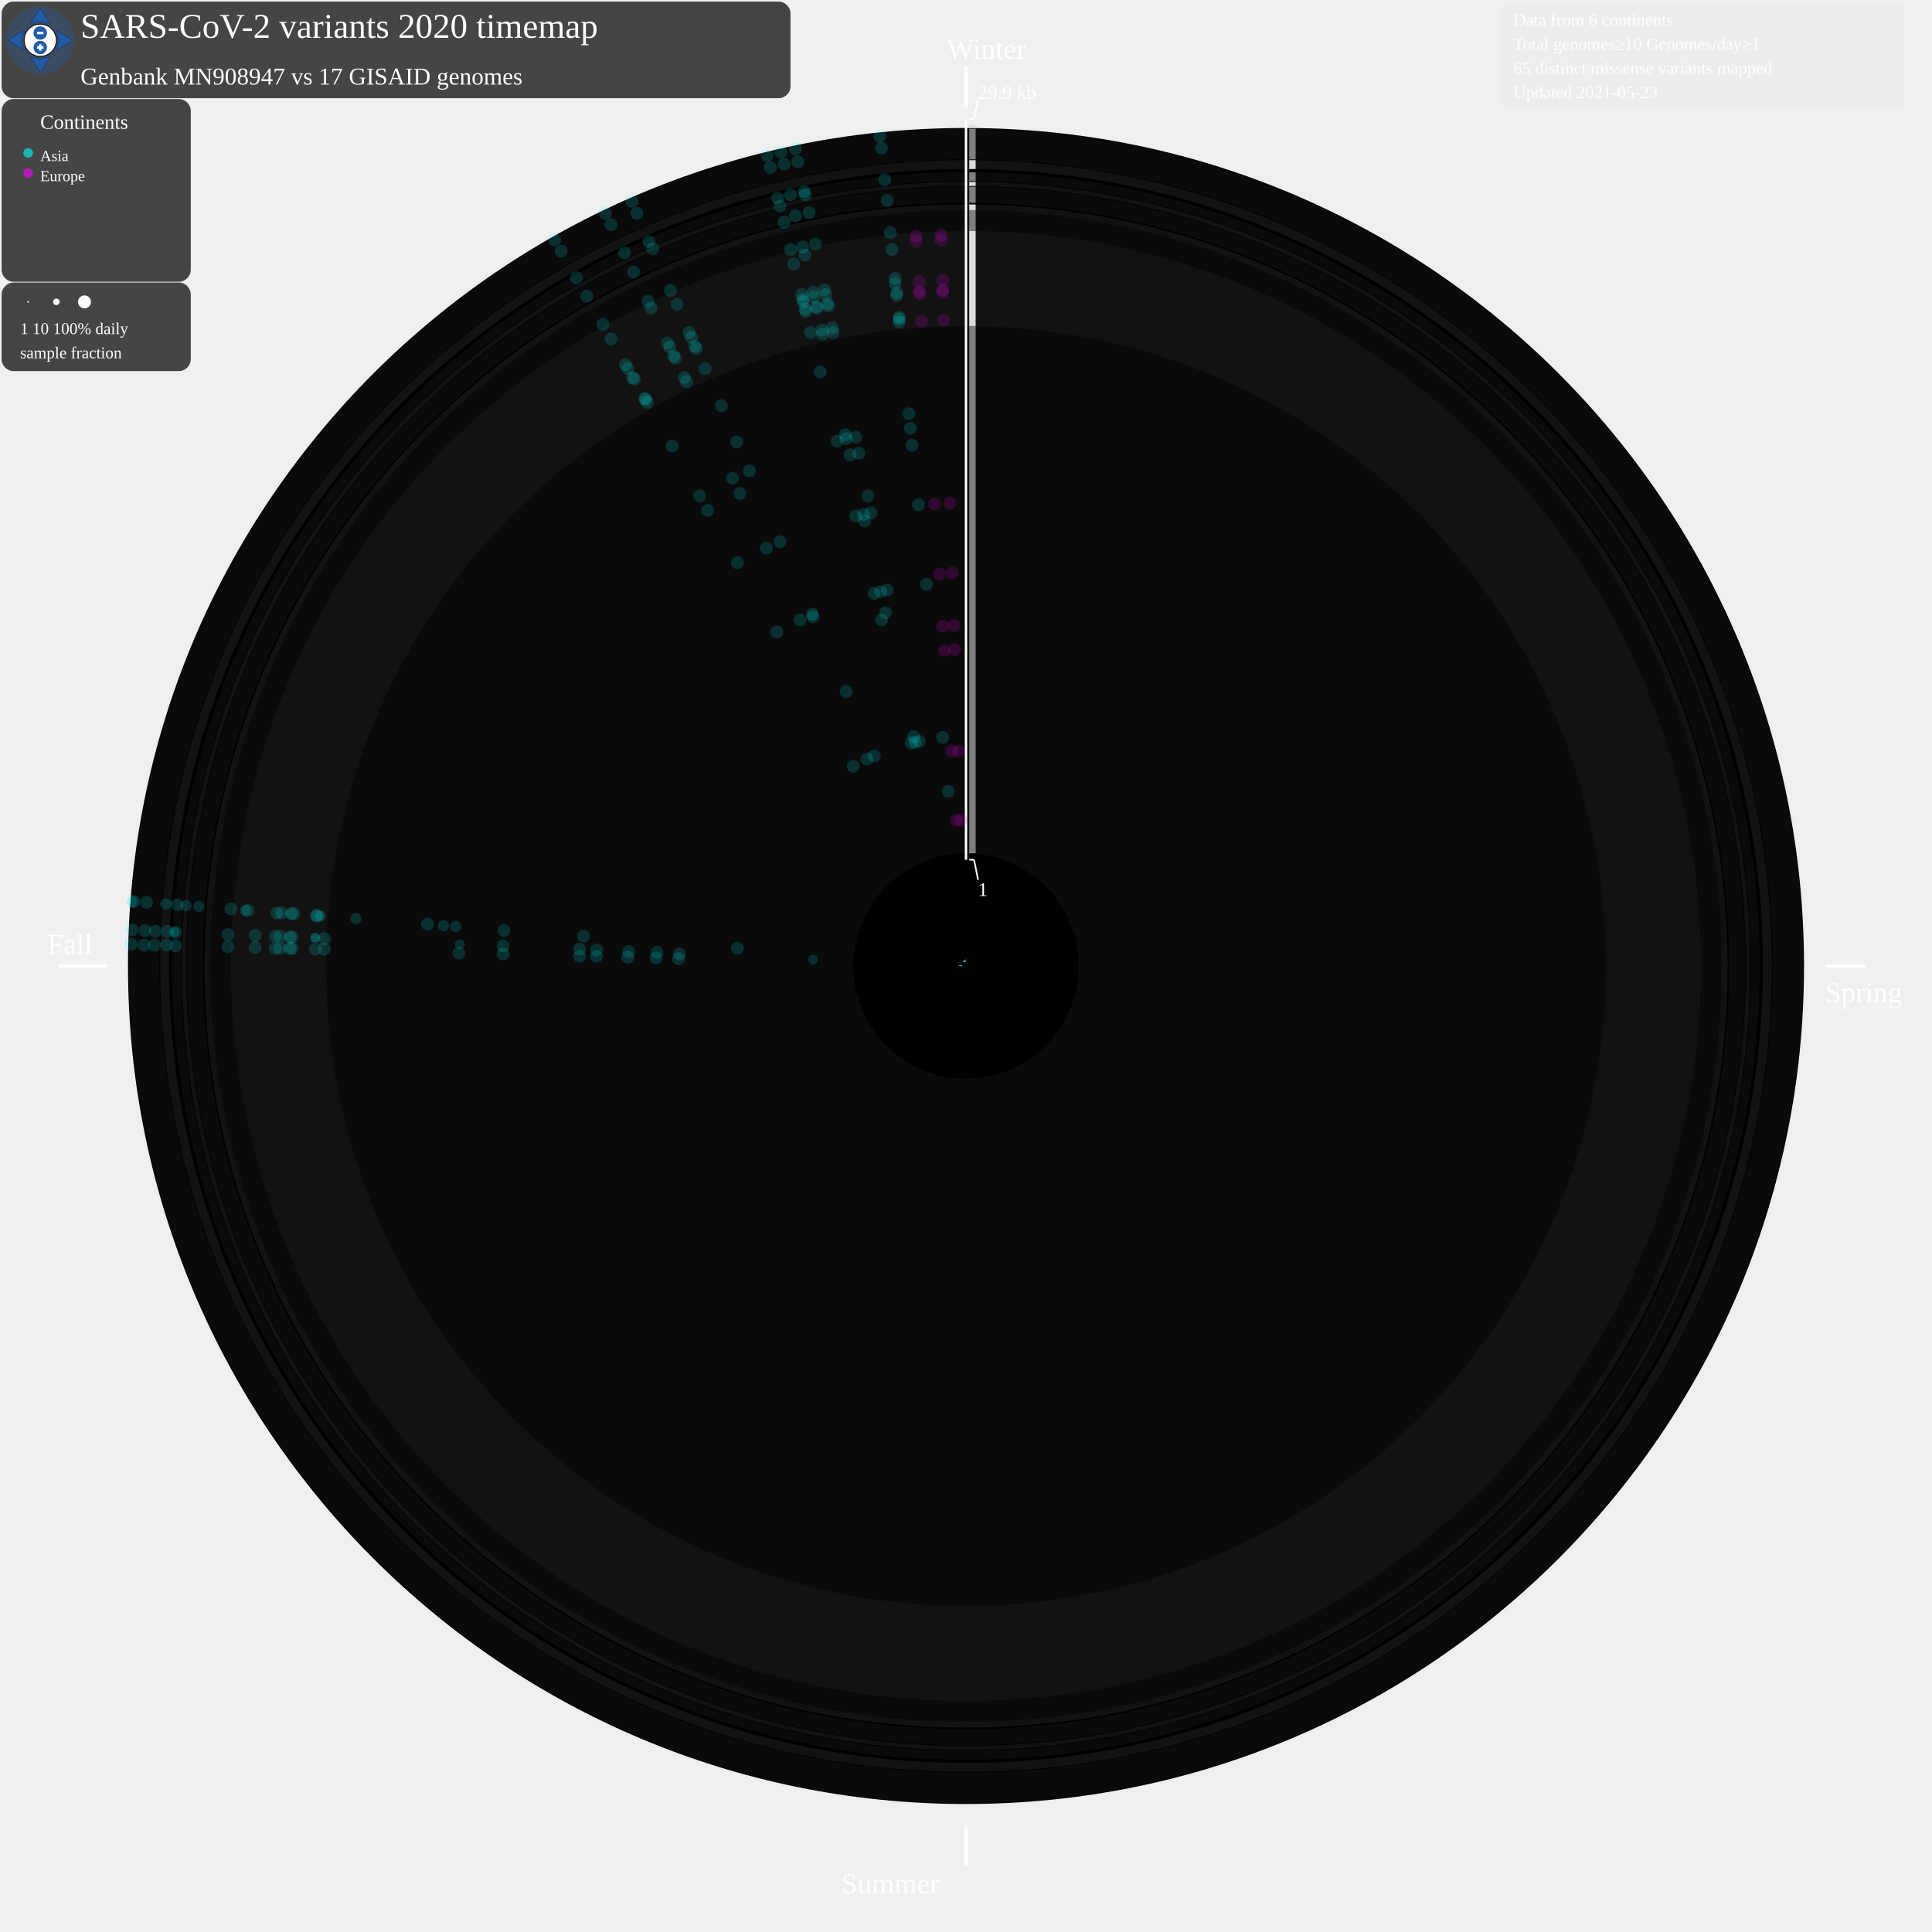
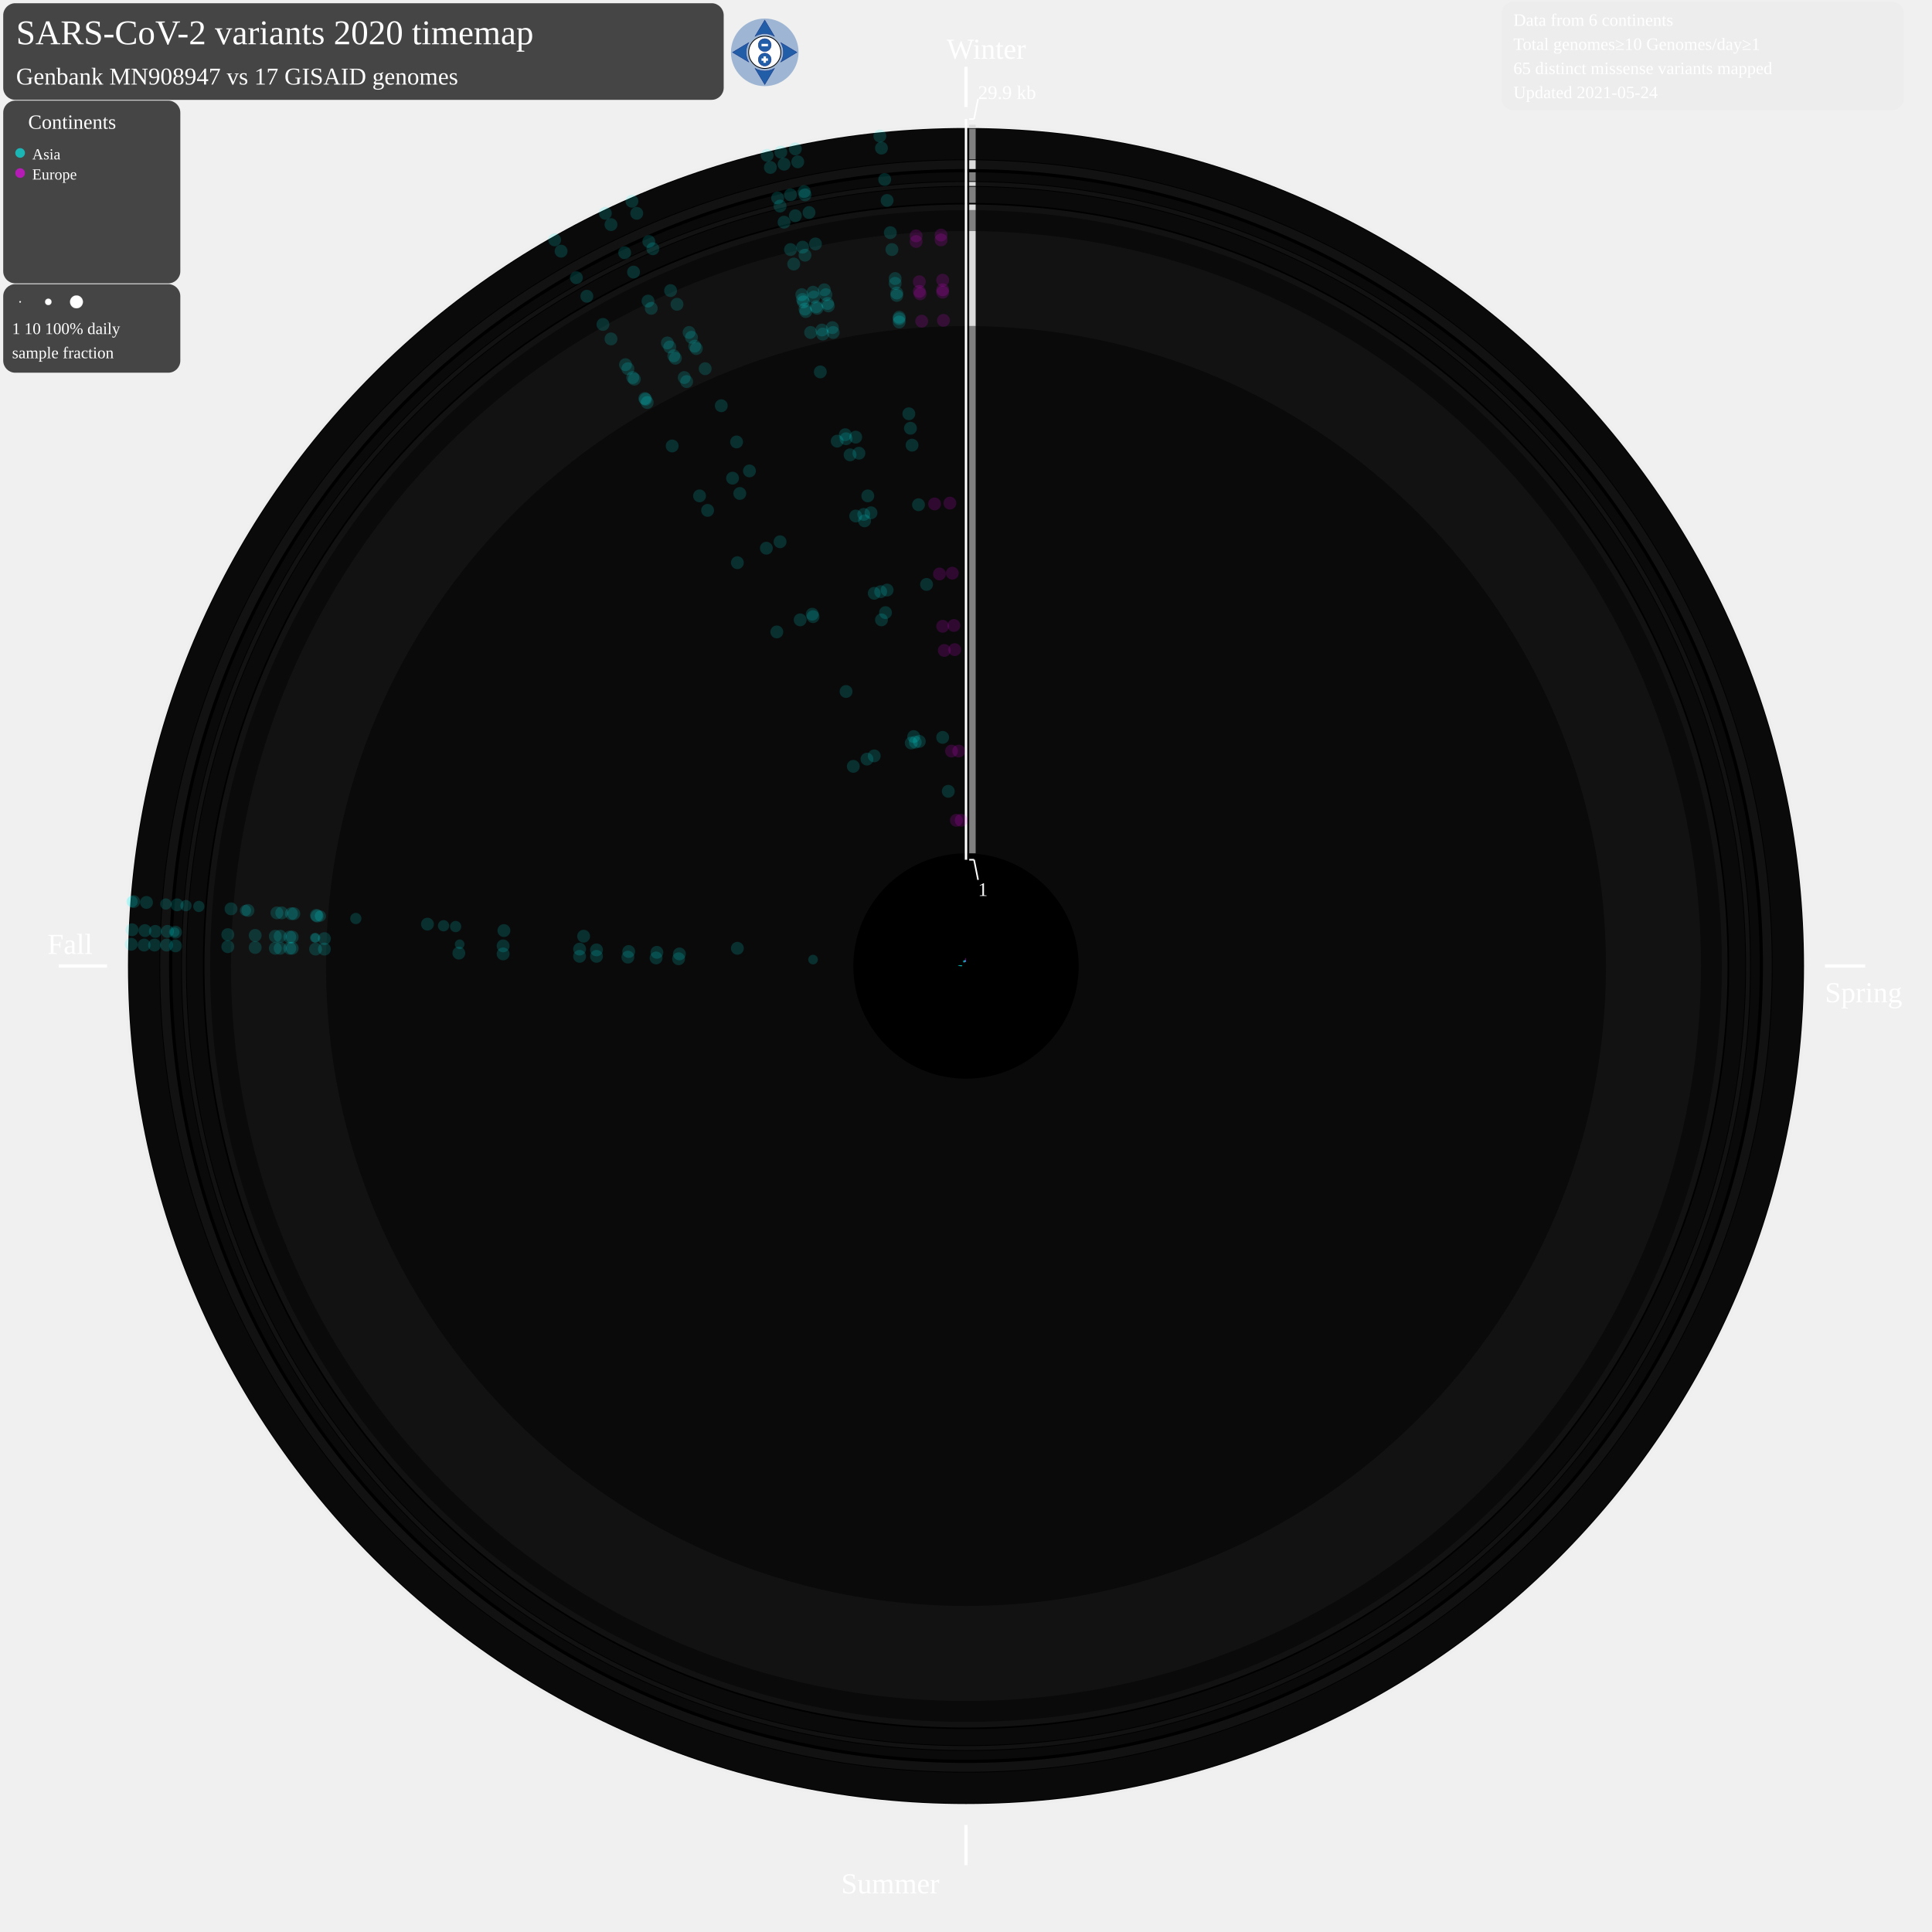
<svg xmlns="http://www.w3.org/2000/svg" width="2400" height="2400" style="background-color:black" viewBox="0 0 2400 2400" id="map-svg">
  <defs>
    <style type="text/css">
	.sb {
	stroke-width:0.8;
	stroke-opacity:50%;
	}
	.compass {
	fill: #fff;
	stroke: #000;
	stroke-width: 1;
	}
	.button {
	fill: #225EA8;
	stroke: #0C2C84;
	stroke-width: 0.5;
	stroke-miterlimit:6;
	stroke-linecap: round;
	}
	.button:hover {
	stroke-width: 1;
	}
	.plus-minus {
	fill: #fff;
	pointer-events: none;
	}
	.cv {
	stroke: none;
	fill-opacity:0.15;
	}
	a:link, a:visited {
	cursor: pointer;
	}
	a:hover, a:active {
	outline: dotted 2px yellow;
	}
	g:hover, g:active {
	outline: dotted 2px yellow;
	}
	.static {
	cursor: not-allowed;
	}
	.draggable, .draggable-group {
	cursor: pointer;
	}
	svg text {
	cursor: default;
	-webkit-user-select: none;
	-moz-user-select: none;
	-ms-user-select: none;
	user-select: none;
	}
	</style>
  </defs>
-   <text font-size="3.6em" x="100" y="47" fill="white">SARS-CoV-2 variants 2020 timemap</text>
+   <text font-size="3.6em" x="20" y="55" fill="white">SARS-CoV-2 variants 2020 timemap</text>
  <g id="matrix-group" transform="matrix(1 0 0 1 0 0)" class="draggable-group">
    <circle cx="1200" cy="1200" r="1045" style="fill:gainsboro;stroke:black;stroke-width:0;fill-opacity:0.085;" />
    <circle cx="1200" cy="1200" r="1041" style="fill:black;stroke:black;stroke-width:0;fill-opacity:1;" />
    <circle cx="1200" cy="1200" r="1040" style="fill:grey;stroke:black;stroke-width:0;fill-opacity:0.085;" />
    <circle cx="1200" cy="1200" r="1002" style="fill:black;stroke:black;stroke-width:0;fill-opacity:1;" />
    <circle cx="1200" cy="1200" r="1001" style="fill:gainsboro;stroke:black;stroke-width:0;fill-opacity:0.085;" />
    <circle cx="1200" cy="1200" r="990" style="fill:black;stroke:black;stroke-width:0;fill-opacity:1;" />
    <circle cx="1200" cy="1200" r="986" style="fill:grey;stroke:black;stroke-width:0;fill-opacity:0.085;" />
    <circle cx="1200" cy="1200" r="975" style="fill:black;stroke:black;stroke-width:0;fill-opacity:1;" />
    <circle cx="1200" cy="1200" r="974" style="fill:gainsboro;stroke:black;stroke-width:0;fill-opacity:0.085;" />
    <circle cx="1200" cy="1200" r="969" style="fill:black;stroke:black;stroke-width:0;fill-opacity:1;" />
    <circle cx="1200" cy="1200" r="968" style="fill:grey;stroke:black;stroke-width:0;fill-opacity:0.085;" />
    <circle cx="1200" cy="1200" r="948" style="fill:black;stroke:black;stroke-width:0;fill-opacity:1;" />
    <circle cx="1200" cy="1200" r="946" style="fill:gainsboro;stroke:black;stroke-width:0;fill-opacity:0.085;" />
    <circle cx="1200" cy="1200" r="939" style="fill:black;stroke:black;stroke-width:0;fill-opacity:1;" />
    <circle cx="1200" cy="1200" r="939" style="fill:grey;stroke:black;stroke-width:0;fill-opacity:0.085;" />
    <circle cx="1200" cy="1200" r="913" style="fill:black;stroke:black;stroke-width:0;fill-opacity:1;" />
    <circle cx="1200" cy="1200" r="913" style="fill:gainsboro;stroke:black;stroke-width:0;fill-opacity:0.085;" />
    <circle cx="1200" cy="1200" r="795" style="fill:black;stroke:black;stroke-width:0;fill-opacity:1;" />
    <circle cx="1200" cy="1200" r="795" style="fill:grey;stroke:black;stroke-width:0;fill-opacity:0.085;" />
    <circle cx="1200" cy="1200" r="140" style="fill:black;stroke:black;stroke-width:0;fill-opacity:1;" />
    <line x1="1200" y1="82.938" x2="1200" y2="132.938" style="stroke:white;stroke-width:4" />
    <text font-size="3.0em" x="1176" y="72.938" fill="white">Winter</text>
    <line x1="2267" y1="1200" x2="2317" y2="1200" style="stroke:white;stroke-width:4" />
    <text font-size="3.0em" x="2267" y="1245" fill="white">Spring</text>
    <line x1="1200" y1="2267" x2="1200" y2="2317" style="stroke:white;stroke-width:4" />
    <text font-size="3.0em" x="1045" y="2352" fill="white">Summer</text>
    <line x1="133" y1="1200" x2="73" y2="1200" style="stroke:white;stroke-width:4" />
    <text font-size="3.0em" x="59" y="1185" fill="white">Fall</text>
    <g>
      <line x1="1208" y1="1060" x2="1208" y2="405" style="stroke:grey;stroke-width:8" />
    </g>
    <g>
      <line x1="1208" y1="405" x2="1208" y2="287" style="stroke:gainsboro;stroke-width:8" />
    </g>
    <g>
      <line x1="1208" y1="287" x2="1208" y2="261" style="stroke:grey;stroke-width:8" />
    </g>
    <g>
      <line x1="1208" y1="261" x2="1208" y2="254" style="stroke:gainsboro;stroke-width:8" />
    </g>
    <g>
      <line x1="1208" y1="252" x2="1208" y2="232" style="stroke:grey;stroke-width:8" />
    </g>
    <g>
      <line x1="1208" y1="231" x2="1208" y2="226" style="stroke:gainsboro;stroke-width:8" />
    </g>
    <g>
      <line x1="1208" y1="225" x2="1208" y2="214" style="stroke:grey;stroke-width:8" />
    </g>
    <g>
      <line x1="1208" y1="210" x2="1208" y2="199" style="stroke:gainsboro;stroke-width:8" />
    </g>
    <g>
      <line x1="1208" y1="198" x2="1208" y2="160" style="stroke:grey;stroke-width:8" />
    </g>
    <g>
      <line x1="1208" y1="159" x2="1208" y2="155" style="stroke:gainsboro;stroke-width:8" />
    </g>
    <line x1="1200" y1="147.938" x2="1200" y2="1068" style="stroke:white;stroke-width:3" />
    <line x1="1204" y1="147.938" x2="1210" y2="147.938" style="stroke:white;stroke-width:2" />
    <line x1="1210" y1="147.938" x2="1215" y2="122.938" style="stroke:white;stroke-width:2" />
    <line x1="1204" y1="1068" x2="1210" y2="1068" style="stroke:white;stroke-width:2" />
    <line x1="1210" y1="1068" x2="1215" y2="1093" style="stroke:white;stroke-width:2" />
    <text font-size="2.0em" x="1215" y="122.938" fill="white">29.9 kb</text>
    <text font-size="2.0em" x="1215" y="1113" fill="white">1</text>
    <g>
      <line x1="1195.0" y1="1199.9" x2="1192.6" y2="1199.8" style="stroke:cyan;" class="sb" />
    </g>
    <g>
      <circle cx="843" cy="1191" r="8" style="fill:cyan;" class="cv" />
    </g>
    <g>
      <circle cx="815" cy="1190" r="8" style="fill:cyan;" class="cv" />
    </g>
    <g>
      <circle cx="780" cy="1189" r="8" style="fill:cyan;" class="cv" />
    </g>
    <g>
      <circle cx="741" cy="1188" r="8" style="fill:cyan;" class="cv" />
    </g>
    <g>
      <circle cx="720" cy="1188" r="8" style="fill:cyan;" class="cv" />
    </g>
    <g>
      <circle cx="625" cy="1185" r="8" style="fill:cyan;" class="cv" />
    </g>
    <g>
      <circle cx="570" cy="1184" r="8" style="fill:cyan;" class="cv" />
    </g>
    <g>
      <circle cx="403" cy="1179" r="8" style="fill:cyan;" class="cv" />
    </g>
    <g>
      <circle cx="392" cy="1179" r="8" style="fill:cyan;" class="cv" />
    </g>
    <g>
      <circle cx="363" cy="1178" r="8" style="fill:cyan;" class="cv" />
    </g>
    <g>
      <circle cx="360" cy="1178" r="8" style="fill:cyan;" class="cv" />
    </g>
    <g>
      <circle cx="348" cy="1178" r="8" style="fill:cyan;" class="cv" />
    </g>
    <g>
      <circle cx="342" cy="1178" r="8" style="fill:cyan;" class="cv" />
    </g>
    <g>
      <circle cx="317" cy="1177" r="8" style="fill:cyan;" class="cv" />
    </g>
    <g>
      <circle cx="283" cy="1176" r="8" style="fill:cyan;" class="cv" />
    </g>
    <g>
      <circle cx="218" cy="1175" r="8" style="fill:cyan;" class="cv" />
    </g>
    <g>
      <circle cx="207" cy="1174" r="8" style="fill:cyan;" class="cv" />
    </g>
    <g>
      <circle cx="192" cy="1174" r="8" style="fill:cyan;" class="cv" />
    </g>
    <g>
      <circle cx="179" cy="1174" r="8" style="fill:cyan;" class="cv" />
    </g>
    <g>
      <circle cx="163" cy="1173" r="8" style="fill:cyan;" class="cv" />
    </g>
    <g>
      <line x1="1195.0" y1="1199.8" x2="1190.2" y2="1199.6" style="stroke:cyan;" class="sb" />
    </g>
    <g>
      <circle cx="1010" cy="1192" r="6" style="fill:cyan;" class="cv" />
    </g>
    <g>
      <circle cx="844" cy="1185" r="8" style="fill:cyan;" class="cv" />
    </g>
    <g>
      <circle cx="816" cy="1183" r="8" style="fill:cyan;" class="cv" />
    </g>
    <g>
      <circle cx="781" cy="1182" r="8" style="fill:cyan;" class="cv" />
    </g>
    <g>
      <circle cx="741" cy="1180" r="8" style="fill:cyan;" class="cv" />
    </g>
    <g>
      <circle cx="720" cy="1179" r="8" style="fill:cyan;" class="cv" />
    </g>
    <g>
      <circle cx="625" cy="1175" r="8" style="fill:cyan;" class="cv" />
    </g>
    <g>
      <circle cx="571" cy="1173" r="6" style="fill:cyan;" class="cv" />
    </g>
    <g>
      <circle cx="403" cy="1166" r="8" style="fill:cyan;" class="cv" />
    </g>
    <g>
      <circle cx="392" cy="1165" r="6" style="fill:cyan;" class="cv" />
    </g>
    <g>
      <circle cx="391" cy="1165" r="6" style="fill:cyan;" class="cv" />
    </g>
    <g>
      <circle cx="363" cy="1164" r="8" style="fill:cyan;" class="cv" />
    </g>
    <g>
      <circle cx="360" cy="1164" r="8" style="fill:cyan;" class="cv" />
    </g>
    <g>
      <circle cx="348" cy="1163" r="8" style="fill:cyan;" class="cv" />
    </g>
    <g>
      <circle cx="342" cy="1163" r="8" style="fill:cyan;" class="cv" />
    </g>
    <g>
      <circle cx="317" cy="1162" r="8" style="fill:cyan;" class="cv" />
    </g>
    <g>
      <circle cx="283" cy="1161" r="8" style="fill:cyan;" class="cv" />
    </g>
    <g>
      <circle cx="218" cy="1158" r="8" style="fill:cyan;" class="cv" />
    </g>
    <g>
      <circle cx="217" cy="1158" r="6" style="fill:cyan;" class="cv" />
    </g>
    <g>
      <circle cx="208" cy="1157" r="8" style="fill:cyan;" class="cv" />
    </g>
    <g>
      <circle cx="193" cy="1157" r="8" style="fill:cyan;" class="cv" />
    </g>
    <g>
      <circle cx="180" cy="1156" r="8" style="fill:cyan;" class="cv" />
    </g>
    <g>
      <circle cx="164" cy="1155" r="8" style="fill:cyan;" class="cv" />
    </g>
    <g>
      <line x1="1195.0" y1="1199.6" x2="1191.2" y2="1199.3" style="stroke:cyan;" class="sb" />
    </g>
    <g>
      <circle cx="916" cy="1178" r="8" style="fill:cyan;" class="cv" />
    </g>
    <g>
      <circle cx="725" cy="1163" r="8" style="fill:cyan;" class="cv" />
    </g>
    <g>
      <circle cx="626" cy="1156" r="8" style="fill:cyan;" class="cv" />
    </g>
    <g>
      <circle cx="566" cy="1151" r="7" style="fill:cyan;" class="cv" />
    </g>
    <g>
      <circle cx="551" cy="1150" r="7" style="fill:cyan;" class="cv" />
    </g>
    <g>
      <circle cx="531" cy="1148" r="8" style="fill:cyan;" class="cv" />
    </g>
    <g>
      <circle cx="442" cy="1141" r="7" style="fill:cyan;" class="cv" />
    </g>
    <g>
      <circle cx="398" cy="1138" r="7" style="fill:cyan;" class="cv" />
    </g>
    <g>
      <circle cx="394" cy="1138" r="8" style="fill:cyan;" class="cv" />
    </g>
    <g>
      <circle cx="393" cy="1137" r="8" style="fill:cyan;" class="cv" />
    </g>
    <g>
      <circle cx="365" cy="1135" r="8" style="fill:cyan;" class="cv" />
    </g>
    <g>
      <circle cx="362" cy="1135" r="8" style="fill:cyan;" class="cv" />
    </g>
    <g>
      <circle cx="350" cy="1134" r="8" style="fill:cyan;" class="cv" />
    </g>
    <g>
      <circle cx="344" cy="1134" r="8" style="fill:cyan;" class="cv" />
    </g>
    <g>
      <circle cx="308" cy="1131" r="8" style="fill:cyan;" class="cv" />
    </g>
    <g>
      <circle cx="305" cy="1131" r="7" style="fill:cyan;" class="cv" />
    </g>
    <g>
      <circle cx="287" cy="1129" r="8" style="fill:cyan;" class="cv" />
    </g>
    <g>
      <circle cx="247" cy="1126" r="7" style="fill:cyan;" class="cv" />
    </g>
    <g>
      <circle cx="231" cy="1125" r="7" style="fill:cyan;" class="cv" />
    </g>
    <g>
      <circle cx="220" cy="1124" r="8" style="fill:cyan;" class="cv" />
    </g>
    <g>
      <circle cx="206" cy="1123" r="7" style="fill:cyan;" class="cv" />
    </g>
    <g>
      <circle cx="182" cy="1121" r="8" style="fill:cyan;" class="cv" />
    </g>
    <g>
      <circle cx="166" cy="1120" r="8" style="fill:cyan;" class="cv" />
    </g>
    <g>
      <circle cx="164" cy="1120" r="7" style="fill:cyan;" class="cv" />
    </g>
    <g>
      <line x1="1197.5" y1="1195.6" x2="1196.4" y2="1193.6" style="stroke:cyan;" class="sb" />
    </g>
    <g>
      <circle cx="1060" cy="952" r="8" style="fill:cyan;" class="cv" />
    </g>
    <g>
      <circle cx="965" cy="785" r="8" style="fill:cyan;" class="cv" />
    </g>
    <g>
      <circle cx="916" cy="699" r="8" style="fill:cyan;" class="cv" />
    </g>
    <g>
      <circle cx="879" cy="634" r="8" style="fill:cyan;" class="cv" />
    </g>
    <g>
      <circle cx="869" cy="616" r="8" style="fill:cyan;" class="cv" />
    </g>
    <g>
      <circle cx="835" cy="554" r="8" style="fill:cyan;" class="cv" />
    </g>
    <g>
      <circle cx="804" cy="500" r="8" style="fill:cyan;" class="cv" />
    </g>
    <g>
      <circle cx="802" cy="496" r="8" style="fill:cyan;" class="cv" />
    </g>
    <g>
      <circle cx="801" cy="495" r="8" style="fill:cyan;" class="cv" />
    </g>
    <g>
      <circle cx="788" cy="471" r="8" style="fill:cyan;" class="cv" />
    </g>
    <g>
      <circle cx="786" cy="469" r="8" style="fill:cyan;" class="cv" />
    </g>
    <g>
      <circle cx="780" cy="458" r="8" style="fill:cyan;" class="cv" />
    </g>
    <g>
      <circle cx="777" cy="453" r="8" style="fill:cyan;" class="cv" />
    </g>
    <g>
      <circle cx="759" cy="421" r="8" style="fill:cyan;" class="cv" />
    </g>
    <g>
      <circle cx="749" cy="403" r="8" style="fill:cyan;" class="cv" />
    </g>
    <g>
      <circle cx="729" cy="368" r="8" style="fill:cyan;" class="cv" />
    </g>
    <g>
      <circle cx="716" cy="345" r="8" style="fill:cyan;" class="cv" />
    </g>
    <g>
      <circle cx="697" cy="312" r="8" style="fill:cyan;" class="cv" />
    </g>
    <g>
      <circle cx="689" cy="298" r="8" style="fill:cyan;" class="cv" />
    </g>
    <g>
      <line x1="1197.8" y1="1195.5" x2="1196.8" y2="1193.3" style="stroke:cyan;" class="sb" />
    </g>
    <g>
      <circle cx="1077" cy="943" r="8" style="fill:cyan;" class="cv" />
    </g>
    <g>
      <circle cx="994" cy="770" r="8" style="fill:cyan;" class="cv" />
    </g>
    <g>
      <circle cx="952" cy="681" r="8" style="fill:cyan;" class="cv" />
    </g>
    <g>
      <circle cx="919" cy="613" r="8" style="fill:cyan;" class="cv" />
    </g>
    <g>
      <circle cx="910" cy="594" r="8" style="fill:cyan;" class="cv" />
    </g>
    <g>
      <circle cx="853" cy="474" r="8" style="fill:cyan;" class="cv" />
    </g>
    <g>
      <circle cx="850" cy="469" r="8" style="fill:cyan;" class="cv" />
    </g>
    <g>
      <circle cx="839" cy="445" r="8" style="fill:cyan;" class="cv" />
    </g>
    <g>
      <circle cx="837" cy="442" r="8" style="fill:cyan;" class="cv" />
    </g>
    <g>
      <circle cx="832" cy="431" r="8" style="fill:cyan;" class="cv" />
    </g>
    <g>
      <circle cx="829" cy="426" r="8" style="fill:cyan;" class="cv" />
    </g>
    <g>
      <circle cx="809" cy="383" r="8" style="fill:cyan;" class="cv" />
    </g>
    <g>
      <circle cx="805" cy="374" r="8" style="fill:cyan;" class="cv" />
    </g>
    <g>
      <circle cx="787" cy="338" r="8" style="fill:cyan;" class="cv" />
    </g>
    <g>
      <circle cx="776" cy="314" r="8" style="fill:cyan;" class="cv" />
    </g>
    <g>
      <circle cx="759" cy="279" r="8" style="fill:cyan;" class="cv" />
    </g>
    <g>
      <circle cx="752" cy="265" r="8" style="fill:cyan;" class="cv" />
    </g>
    <g>
      <line x1="1198.0" y1="1195.4" x2="1197.0" y2="1193.2" style="stroke:cyan;" class="sb" />
    </g>
    <g>
      <circle cx="1086" cy="939" r="8" style="fill:cyan;" class="cv" />
    </g>
    <g>
      <circle cx="1051" cy="859" r="8" style="fill:cyan;" class="cv" />
    </g>
    <g>
      <circle cx="1010" cy="766" r="8" style="fill:cyan;" class="cv" />
    </g>
    <g>
      <circle cx="1009" cy="763" r="8" style="fill:cyan;" class="cv" />
    </g>
    <g>
      <circle cx="969" cy="673" r="8" style="fill:cyan;" class="cv" />
    </g>
    <g>
      <circle cx="931" cy="585" r="8" style="fill:cyan;" class="cv" />
    </g>
    <g>
      <circle cx="915" cy="549" r="8" style="fill:cyan;" class="cv" />
    </g>
    <g>
      <circle cx="896" cy="504" r="8" style="fill:cyan;" class="cv" />
    </g>
    <g>
      <circle cx="876" cy="458" r="8" style="fill:cyan;" class="cv" />
    </g>
    <g>
      <circle cx="865" cy="433" r="8" style="fill:cyan;" class="cv" />
    </g>
    <g>
      <circle cx="863" cy="430" r="8" style="fill:cyan;" class="cv" />
    </g>
    <g>
      <circle cx="859" cy="419" r="8" style="fill:cyan;" class="cv" />
    </g>
    <g>
      <circle cx="856" cy="413" r="8" style="fill:cyan;" class="cv" />
    </g>
    <g>
      <circle cx="841" cy="378" r="8" style="fill:cyan;" class="cv" />
    </g>
    <g>
      <circle cx="833" cy="361" r="8" style="fill:cyan;" class="cv" />
    </g>
    <g>
      <circle cx="811" cy="309" r="8" style="fill:cyan;" class="cv" />
    </g>
    <g>
      <circle cx="806" cy="300" r="8" style="fill:cyan;" class="cv" />
    </g>
    <g>
      <circle cx="791" cy="265" r="8" style="fill:cyan;" class="cv" />
    </g>
    <g>
      <circle cx="785" cy="250" r="8" style="fill:cyan;" class="cv" />
    </g>
    <g>
      <line x1="1198.8" y1="1195.1" x2="1198.2" y2="1192.8" style="stroke:cyan;" class="sb" />
    </g>
    <g>
      <circle cx="1132" cy="923" r="8" style="fill:cyan;" class="cv" />
    </g>
    <g>
      <circle cx="1095" cy="770" r="8" style="fill:cyan;" class="cv" />
    </g>
    <g>
      <circle cx="1086" cy="737" r="8" style="fill:cyan;" class="cv" />
    </g>
    <g>
      <circle cx="1063" cy="641" r="8" style="fill:cyan;" class="cv" />
    </g>
    <g>
      <circle cx="1040" cy="548" r="8" style="fill:cyan;" class="cv" />
    </g>
    <g>
      <circle cx="1019" cy="462" r="8" style="fill:cyan;" class="cv" />
    </g>
    <g>
      <circle cx="1007" cy="413" r="8" style="fill:cyan;" class="cv" />
    </g>
    <g>
      <circle cx="1001" cy="387" r="8" style="fill:cyan;" class="cv" />
    </g>
    <g>
      <circle cx="1000" cy="384" r="8" style="fill:cyan;" class="cv" />
    </g>
    <g>
      <circle cx="998" cy="375" r="8" style="fill:cyan;" class="cv" />
    </g>
    <g>
      <circle cx="997" cy="372" r="8" style="fill:cyan;" class="cv" />
    </g>
    <g>
      <circle cx="996" cy="366" r="8" style="fill:cyan;" class="cv" />
    </g>
    <g>
      <circle cx="986" cy="328" r="8" style="fill:cyan;" class="cv" />
    </g>
    <g>
      <circle cx="982" cy="310" r="8" style="fill:cyan;" class="cv" />
    </g>
    <g>
      <circle cx="974" cy="276" r="8" style="fill:cyan;" class="cv" />
    </g>
    <g>
      <circle cx="969" cy="256" r="8" style="fill:cyan;" class="cv" />
    </g>
    <g>
      <circle cx="966" cy="246" r="8" style="fill:cyan;" class="cv" />
    </g>
    <g>
      <circle cx="957" cy="208" r="8" style="fill:cyan;" class="cv" />
    </g>
    <g>
      <circle cx="953" cy="193" r="8" style="fill:cyan;" class="cv" />
    </g>
    <g>
      <line x1="1198.9" y1="1195.1" x2="1198.4" y2="1192.8" style="stroke:cyan;" class="sb" />
    </g>
    <g>
      <circle cx="1137" cy="922" r="8" style="fill:cyan;" class="cv" />
    </g>
    <g>
      <circle cx="1135" cy="915" r="8" style="fill:cyan;" class="cv" />
    </g>
    <g>
      <circle cx="1100" cy="761" r="8" style="fill:cyan;" class="cv" />
    </g>
    <g>
      <circle cx="1094" cy="735" r="8" style="fill:cyan;" class="cv" />
    </g>
    <g>
      <circle cx="1074" cy="647" r="8" style="fill:cyan;" class="cv" />
    </g>
    <g>
      <circle cx="1073" cy="639" r="8" style="fill:cyan;" class="cv" />
    </g>
    <g>
      <circle cx="1056" cy="565" r="8" style="fill:cyan;" class="cv" />
    </g>
    <g>
      <circle cx="1051" cy="545" r="8" style="fill:cyan;" class="cv" />
    </g>
    <g>
      <circle cx="1050" cy="540" r="8" style="fill:cyan;" class="cv" />
    </g>
    <g>
      <circle cx="1022" cy="415" r="8" style="fill:cyan;" class="cv" />
    </g>
    <g>
      <circle cx="1021" cy="410" r="8" style="fill:cyan;" class="cv" />
    </g>
    <g>
      <circle cx="1015" cy="383" r="8" style="fill:cyan;" class="cv" />
    </g>
    <g>
      <circle cx="1014" cy="381" r="8" style="fill:cyan;" class="cv" />
    </g>
    <g>
      <circle cx="1011" cy="369" r="8" style="fill:cyan;" class="cv" />
    </g>
    <g>
      <circle cx="1010" cy="363" r="8" style="fill:cyan;" class="cv" />
    </g>
    <g>
      <circle cx="1000" cy="317" r="8" style="fill:cyan;" class="cv" />
    </g>
    <g>
      <circle cx="997" cy="307" r="8" style="fill:cyan;" class="cv" />
    </g>
    <g>
      <circle cx="988" cy="268" r="8" style="fill:cyan;" class="cv" />
    </g>
    <g>
      <circle cx="982" cy="242" r="8" style="fill:cyan;" class="cv" />
    </g>
    <g>
      <circle cx="974" cy="204" r="8" style="fill:cyan;" class="cv" />
    </g>
    <g>
      <circle cx="970" cy="189" r="8" style="fill:cyan;" class="cv" />
    </g>
    <g>
      <line x1="1199.0" y1="1195.1" x2="1198.5" y2="1192.7" style="stroke:cyan;" class="sb" />
    </g>
    <g>
      <circle cx="1142" cy="921" r="8" style="fill:cyan;" class="cv" />
    </g>
    <g>
      <circle cx="1102" cy="733" r="8" style="fill:cyan;" class="cv" />
    </g>
    <g>
      <circle cx="1082" cy="637" r="8" style="fill:cyan;" class="cv" />
    </g>
    <g>
      <circle cx="1078" cy="616" r="8" style="fill:cyan;" class="cv" />
    </g>
    <g>
      <circle cx="1067" cy="563" r="8" style="fill:cyan;" class="cv" />
    </g>
    <g>
      <circle cx="1063" cy="543" r="8" style="fill:cyan;" class="cv" />
    </g>
    <g>
      <circle cx="1035" cy="413" r="8" style="fill:cyan;" class="cv" />
    </g>
    <g>
      <circle cx="1034" cy="407" r="8" style="fill:cyan;" class="cv" />
    </g>
    <g>
      <circle cx="1029" cy="380" r="8" style="fill:cyan;" class="cv" />
    </g>
    <g>
      <circle cx="1028" cy="377" r="8" style="fill:cyan;" class="cv" />
    </g>
    <g>
      <circle cx="1026" cy="366" r="8" style="fill:cyan;" class="cv" />
    </g>
    <g>
      <circle cx="1024" cy="360" r="8" style="fill:cyan;" class="cv" />
    </g>
    <g>
      <circle cx="1013" cy="303" r="8" style="fill:cyan;" class="cv" />
    </g>
    <g>
      <circle cx="1005" cy="264" r="8" style="fill:cyan;" class="cv" />
    </g>
    <g>
      <circle cx="1000" cy="242" r="8" style="fill:cyan;" class="cv" />
    </g>
    <g>
      <circle cx="999" cy="238" r="8" style="fill:cyan;" class="cv" />
    </g>
    <g>
      <circle cx="991" cy="201" r="8" style="fill:cyan;" class="cv" />
    </g>
    <g>
      <circle cx="988" cy="185" r="8" style="fill:cyan;" class="cv" />
    </g>
    <g>
      <line x1="1199.5" y1="1195.0" x2="1199.2" y2="1192.6" style="stroke:cyan;" class="sb" />
    </g>
    <g>
      <circle cx="1178" cy="983" r="8" style="fill:cyan;" class="cv" />
    </g>
    <g>
      <circle cx="1171" cy="916" r="8" style="fill:cyan;" class="cv" />
    </g>
    <g>
      <circle cx="1151" cy="726" r="8" style="fill:cyan;" class="cv" />
    </g>
    <g>
      <circle cx="1141" cy="627" r="8" style="fill:cyan;" class="cv" />
    </g>
    <g>
      <circle cx="1133" cy="553" r="8" style="fill:cyan;" class="cv" />
    </g>
    <g>
      <circle cx="1131" cy="532" r="8" style="fill:cyan;" class="cv" />
    </g>
    <g>
      <circle cx="1129" cy="514" r="8" style="fill:cyan;" class="cv" />
    </g>
    <g>
      <circle cx="1117" cy="400" r="8" style="fill:cyan;" class="cv" />
    </g>
    <g>
      <circle cx="1117" cy="396" r="8" style="fill:cyan;" class="cv" />
    </g>
    <g>
      <circle cx="1117" cy="394" r="8" style="fill:cyan;" class="cv" />
    </g>
    <g>
      <circle cx="1114" cy="367" r="8" style="fill:cyan;" class="cv" />
    </g>
    <g>
      <circle cx="1114" cy="364" r="8" style="fill:cyan;" class="cv" />
    </g>
    <g>
      <circle cx="1112" cy="352" r="8" style="fill:cyan;" class="cv" />
    </g>
    <g>
      <circle cx="1112" cy="346" r="8" style="fill:cyan;" class="cv" />
    </g>
    <g>
      <circle cx="1108" cy="310" r="8" style="fill:cyan;" class="cv" />
    </g>
    <g>
      <circle cx="1106" cy="289" r="8" style="fill:cyan;" class="cv" />
    </g>
    <g>
      <circle cx="1102" cy="249" r="8" style="fill:cyan;" class="cv" />
    </g>
    <g>
      <circle cx="1099" cy="223" r="8" style="fill:cyan;" class="cv" />
    </g>
    <g>
      <circle cx="1095" cy="184" r="8" style="fill:cyan;" class="cv" />
    </g>
    <g>
      <circle cx="1093" cy="169" r="8" style="fill:cyan;" class="cv" />
    </g>
    <g>
      <line x1="1199.7" y1="1195.0" x2="1199.5" y2="1192.6" style="stroke:fuchsia;" class="sb" />
    </g>
    <g>
      <circle cx="1188" cy="1019" r="8" style="fill:fuchsia;" class="cv" />
    </g>
    <g>
      <circle cx="1182" cy="933" r="8" style="fill:fuchsia;" class="cv" />
    </g>
    <g>
      <circle cx="1173" cy="808" r="8" style="fill:fuchsia;" class="cv" />
    </g>
    <g>
      <circle cx="1171" cy="778" r="8" style="fill:fuchsia;" class="cv" />
    </g>
    <g>
      <circle cx="1167" cy="713" r="8" style="fill:fuchsia;" class="cv" />
    </g>
    <g>
      <circle cx="1161" cy="626" r="8" style="fill:fuchsia;" class="cv" />
    </g>
    <g>
      <circle cx="1145" cy="399" r="8" style="fill:fuchsia;" class="cv" />
    </g>
    <g>
      <circle cx="1143" cy="365" r="8" style="fill:fuchsia;" class="cv" />
    </g>
    <g>
      <circle cx="1142" cy="362" r="8" style="fill:fuchsia;" class="cv" />
    </g>
    <g>
      <circle cx="1142" cy="350" r="8" style="fill:fuchsia;" class="cv" />
    </g>
    <g>
      <circle cx="1138" cy="300" r="8" style="fill:fuchsia;" class="cv" />
    </g>
    <g>
      <circle cx="1138" cy="293" r="8" style="fill:fuchsia;" class="cv" />
    </g>
    <g>
      <line x1="1199.8" y1="1195.0" x2="1199.7" y2="1190.2" style="stroke:fuchsia;" class="sb" />
    </g>
    <g>
      <circle cx="1194" cy="1019" r="8" style="fill:fuchsia;" class="cv" />
    </g>
    <g>
      <circle cx="1191" cy="933" r="8" style="fill:fuchsia;" class="cv" />
    </g>
    <g>
      <circle cx="1186" cy="807" r="8" style="fill:fuchsia;" class="cv" />
    </g>
    <g>
      <circle cx="1185" cy="777" r="8" style="fill:fuchsia;" class="cv" />
    </g>
    <g>
      <circle cx="1183" cy="712" r="8" style="fill:fuchsia;" class="cv" />
    </g>
    <g>
      <circle cx="1180" cy="625" r="8" style="fill:fuchsia;" class="cv" />
    </g>
    <g>
      <circle cx="1172" cy="398" r="8" style="fill:fuchsia;" class="cv" />
    </g>
    <g>
      <circle cx="1171" cy="363" r="8" style="fill:fuchsia;" class="cv" />
    </g>
    <g>
      <circle cx="1171" cy="360" r="8" style="fill:fuchsia;" class="cv" />
    </g>
    <g>
      <circle cx="1171" cy="348" r="8" style="fill:fuchsia;" class="cv" />
    </g>
    <g>
      <circle cx="1169" cy="298" r="8" style="fill:fuchsia;" class="cv" />
    </g>
    <g>
      <circle cx="1169" cy="292" r="8" style="fill:fuchsia;" class="cv" />
    </g>
  </g>
-   <rect x="2" y="2" width="980" height="120" rx="15" style="fill:#1B1B1B;stroke-width:0;fill-opacity:0.8;" />
+   <rect x="4" y="4" width="895" height="120" rx="15" style="fill:#1B1B1B;stroke-width:0;fill-opacity:0.8;" />
  <a href="https://bcgsc.github.io/SARS2/">
-     <text font-size="3.6em" x="100" y="47" fill="white">SARS-CoV-2 variants 2020 timemap</text>
+     <text font-size="3.6em" x="20" y="55" fill="white">SARS-CoV-2 variants 2020 timemap</text>
  </a>
-   <text font-size="2.5em" x="100" y="105" fill="white">Genbank MN908947 vs 17 GISAID genomes</text>
-   <circle cx="50" cy="50" r="42" fill="#225EA8" opacity="0.3" />
-   <path class="button" d="M50 10 l12   20 a40, 70 0 0,0 -24,  0z" />
-   <path class="button" d="M10 50 l20  -12 a70, 40 0 0,0   0, 24z" />
-   <path class="button" d="M50 90 l12  -20 a40, 70 0 0,1 -24,  0z" />
-   <path class="button" d="M90 50 l-20 -12 a70, 40 0 0,1   0, 24z" />
-   <circle class="compass" cx="50" cy="50" r="20" />
-   <circle class="button" cx="50" cy="41" r="8" />
-   <circle class="button" cx="50" cy="59" r="8" />
-   <rect class="plus-minus" x="46" y="39.5" width="8" height="3" />
-   <rect class="plus-minus" x="46" y="57.5" width="8" height="3" />
-   <rect class="plus-minus" x="48.5" y="55" width="3" height="8" />
-   <rect x="2" y="123" width="235" height="227" rx="15" style="fill:#1B1B1B;stroke-width:0;fill-opacity:0.8;" />
-   <rect x="2" y="351" width="235" height="110" rx="15" style="fill:#1B1B1B;stroke-width:0;fill-opacity:0.8;" />
-   <text font-size="2.1em" x="50" y="160" fill="white">Continents</text>
-   <circle cx="35" cy="190" r="6" style="fill:cyan;stroke:black;stroke-width:0;fill-opacity:0.6;" />
-   <text font-size="1.6em" x="50" y="200" fill="white">Asia</text>
-   <circle cx="35" cy="215" r="6" style="fill:fuchsia;stroke:black;stroke-width:0;fill-opacity:0.6;" />
-   <text font-size="1.6em" x="50" y="225" fill="white">Europe</text>
-   <circle cx="35" cy="375" r="1" style="fill:white;stroke:lightgrey;stroke-width:0.2;" />
-   <circle cx="70" cy="375" r="4" style="fill:white;stroke:lightgrey;stroke-width:0.2;" />
-   <circle cx="105" cy="375" r="8" style="fill:white;stroke:lightgrey;stroke-width:0.2;" />
-   <text font-size="1.7em" x="25" y="415" fill="white">1      10        100% daily</text>
-   <text font-size="1.7em" x="25" y="445" fill="white">sample fraction</text>
+   <text font-size="2.5em" x="20" y="105" fill="white">Genbank MN908947 vs 17 GISAID genomes</text>
+   <circle cx="950" cy="65" r="42" fill="#225EA8" opacity="0.4" />
+   <path class="button" d="M950 25 l12   20 a40, 70 0 0,0 -24,  0z" />
+   <path class="button" d="M910 65 l20  -12 a70, 40 0 0,0   0, 24z" />
+   <path class="button" d="M950 105 l12  -20 a40, 70 0 0,1 -24,  0z" />
+   <path class="button" d="M990 65 l-20 -12 a70, 40 0 0,1   0, 24z" />
+   <circle class="compass" cx="950" cy="65" r="20" />
+   <circle class="button" cx="950" cy="56" r="8" />
+   <circle class="button" cx="950" cy="74" r="8" />
+   <rect class="plus-minus" x="946" y="54.5" width="8" height="3" />
+   <rect class="plus-minus" x="946" y="72.5" width="8" height="3" />
+   <rect class="plus-minus" x="948.5" y="70" width="3" height="8" />
+   <rect x="4" y="125" width="220" height="227" rx="15" style="fill:#1B1B1B;stroke-width:0;fill-opacity:0.8;" />
+   <rect x="4" y="353" width="220" height="110" rx="15" style="fill:#1B1B1B;stroke-width:0;fill-opacity:0.8;" />
+   <text font-size="2.1em" x="35" y="160" fill="white">Continents</text>
+   <circle cx="25" cy="190" r="6" style="fill:cyan;stroke:black;stroke-width:0;fill-opacity:0.6;" />
+   <text font-size="1.6em" x="40" y="198" fill="white">Asia</text>
+   <circle cx="25" cy="215" r="6" style="fill:fuchsia;stroke:black;stroke-width:0;fill-opacity:0.6;" />
+   <text font-size="1.6em" x="40" y="223" fill="white">Europe</text>
+   <circle cx="25" cy="375" r="1" style="fill:white;stroke:lightgrey;stroke-width:0.2;" />
+   <circle cx="60" cy="375" r="4" style="fill:white;stroke:lightgrey;stroke-width:0.2;" />
+   <circle cx="95" cy="375" r="8" style="fill:white;stroke:lightgrey;stroke-width:0.2;" />
+   <text font-size="1.7em" x="15" y="415" fill="white">1      10        100% daily</text>
+   <text font-size="1.7em" x="15" y="445" fill="white">sample fraction</text>
  <rect x="1865" y="2" width="500" height="135" rx="15" style="fill:gainsboro;stroke-width:0;fill-opacity:0.15;" />
  <text font-size="1.8em" x="1880" y="32" fill="white">Data from 6 continents</text>
  <text font-size="1.8em" x="1880" y="62" fill="white">Total genomes≥10  Genomes/day≥1</text>
  <text font-size="1.8em" x="1880" y="92" fill="white">65 distinct missense variants mapped</text>
-   <text font-size="1.8em" x="1880" y="122" fill="white">Updated 2021-05-23</text>
+   <text font-size="1.8em" x="1880" y="122" fill="white">Updated 2021-05-24</text>
</svg>
